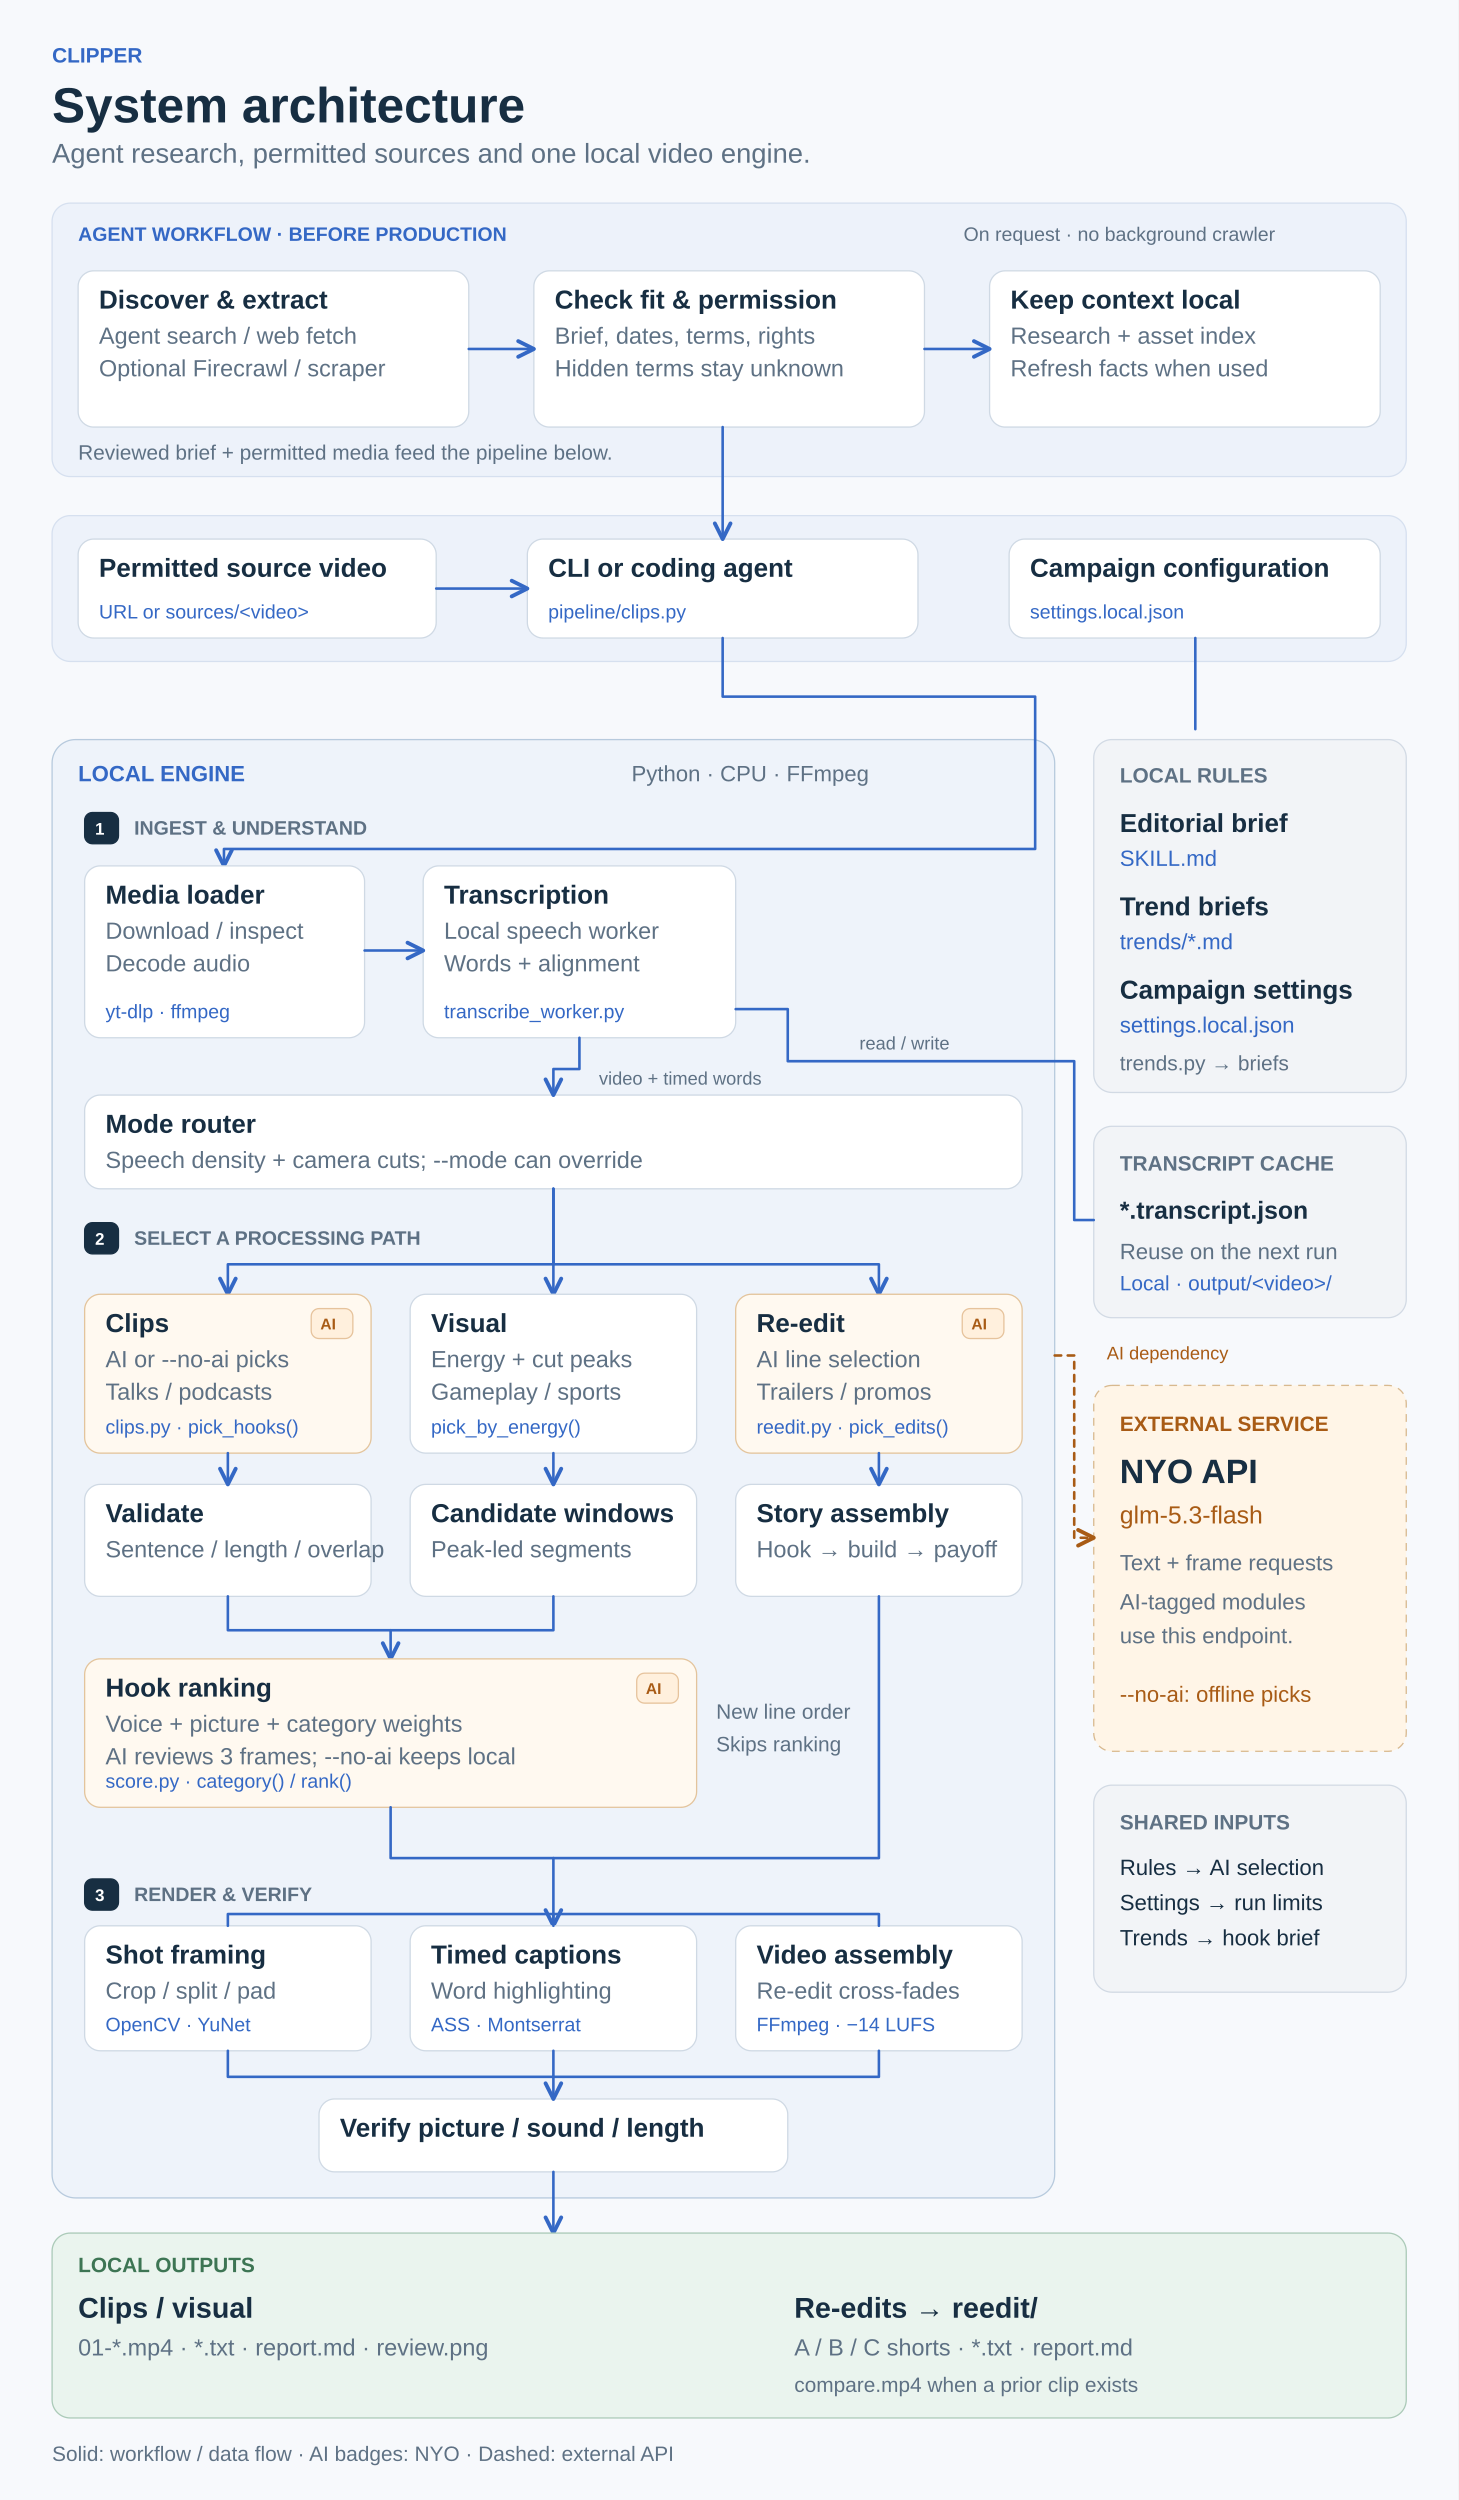
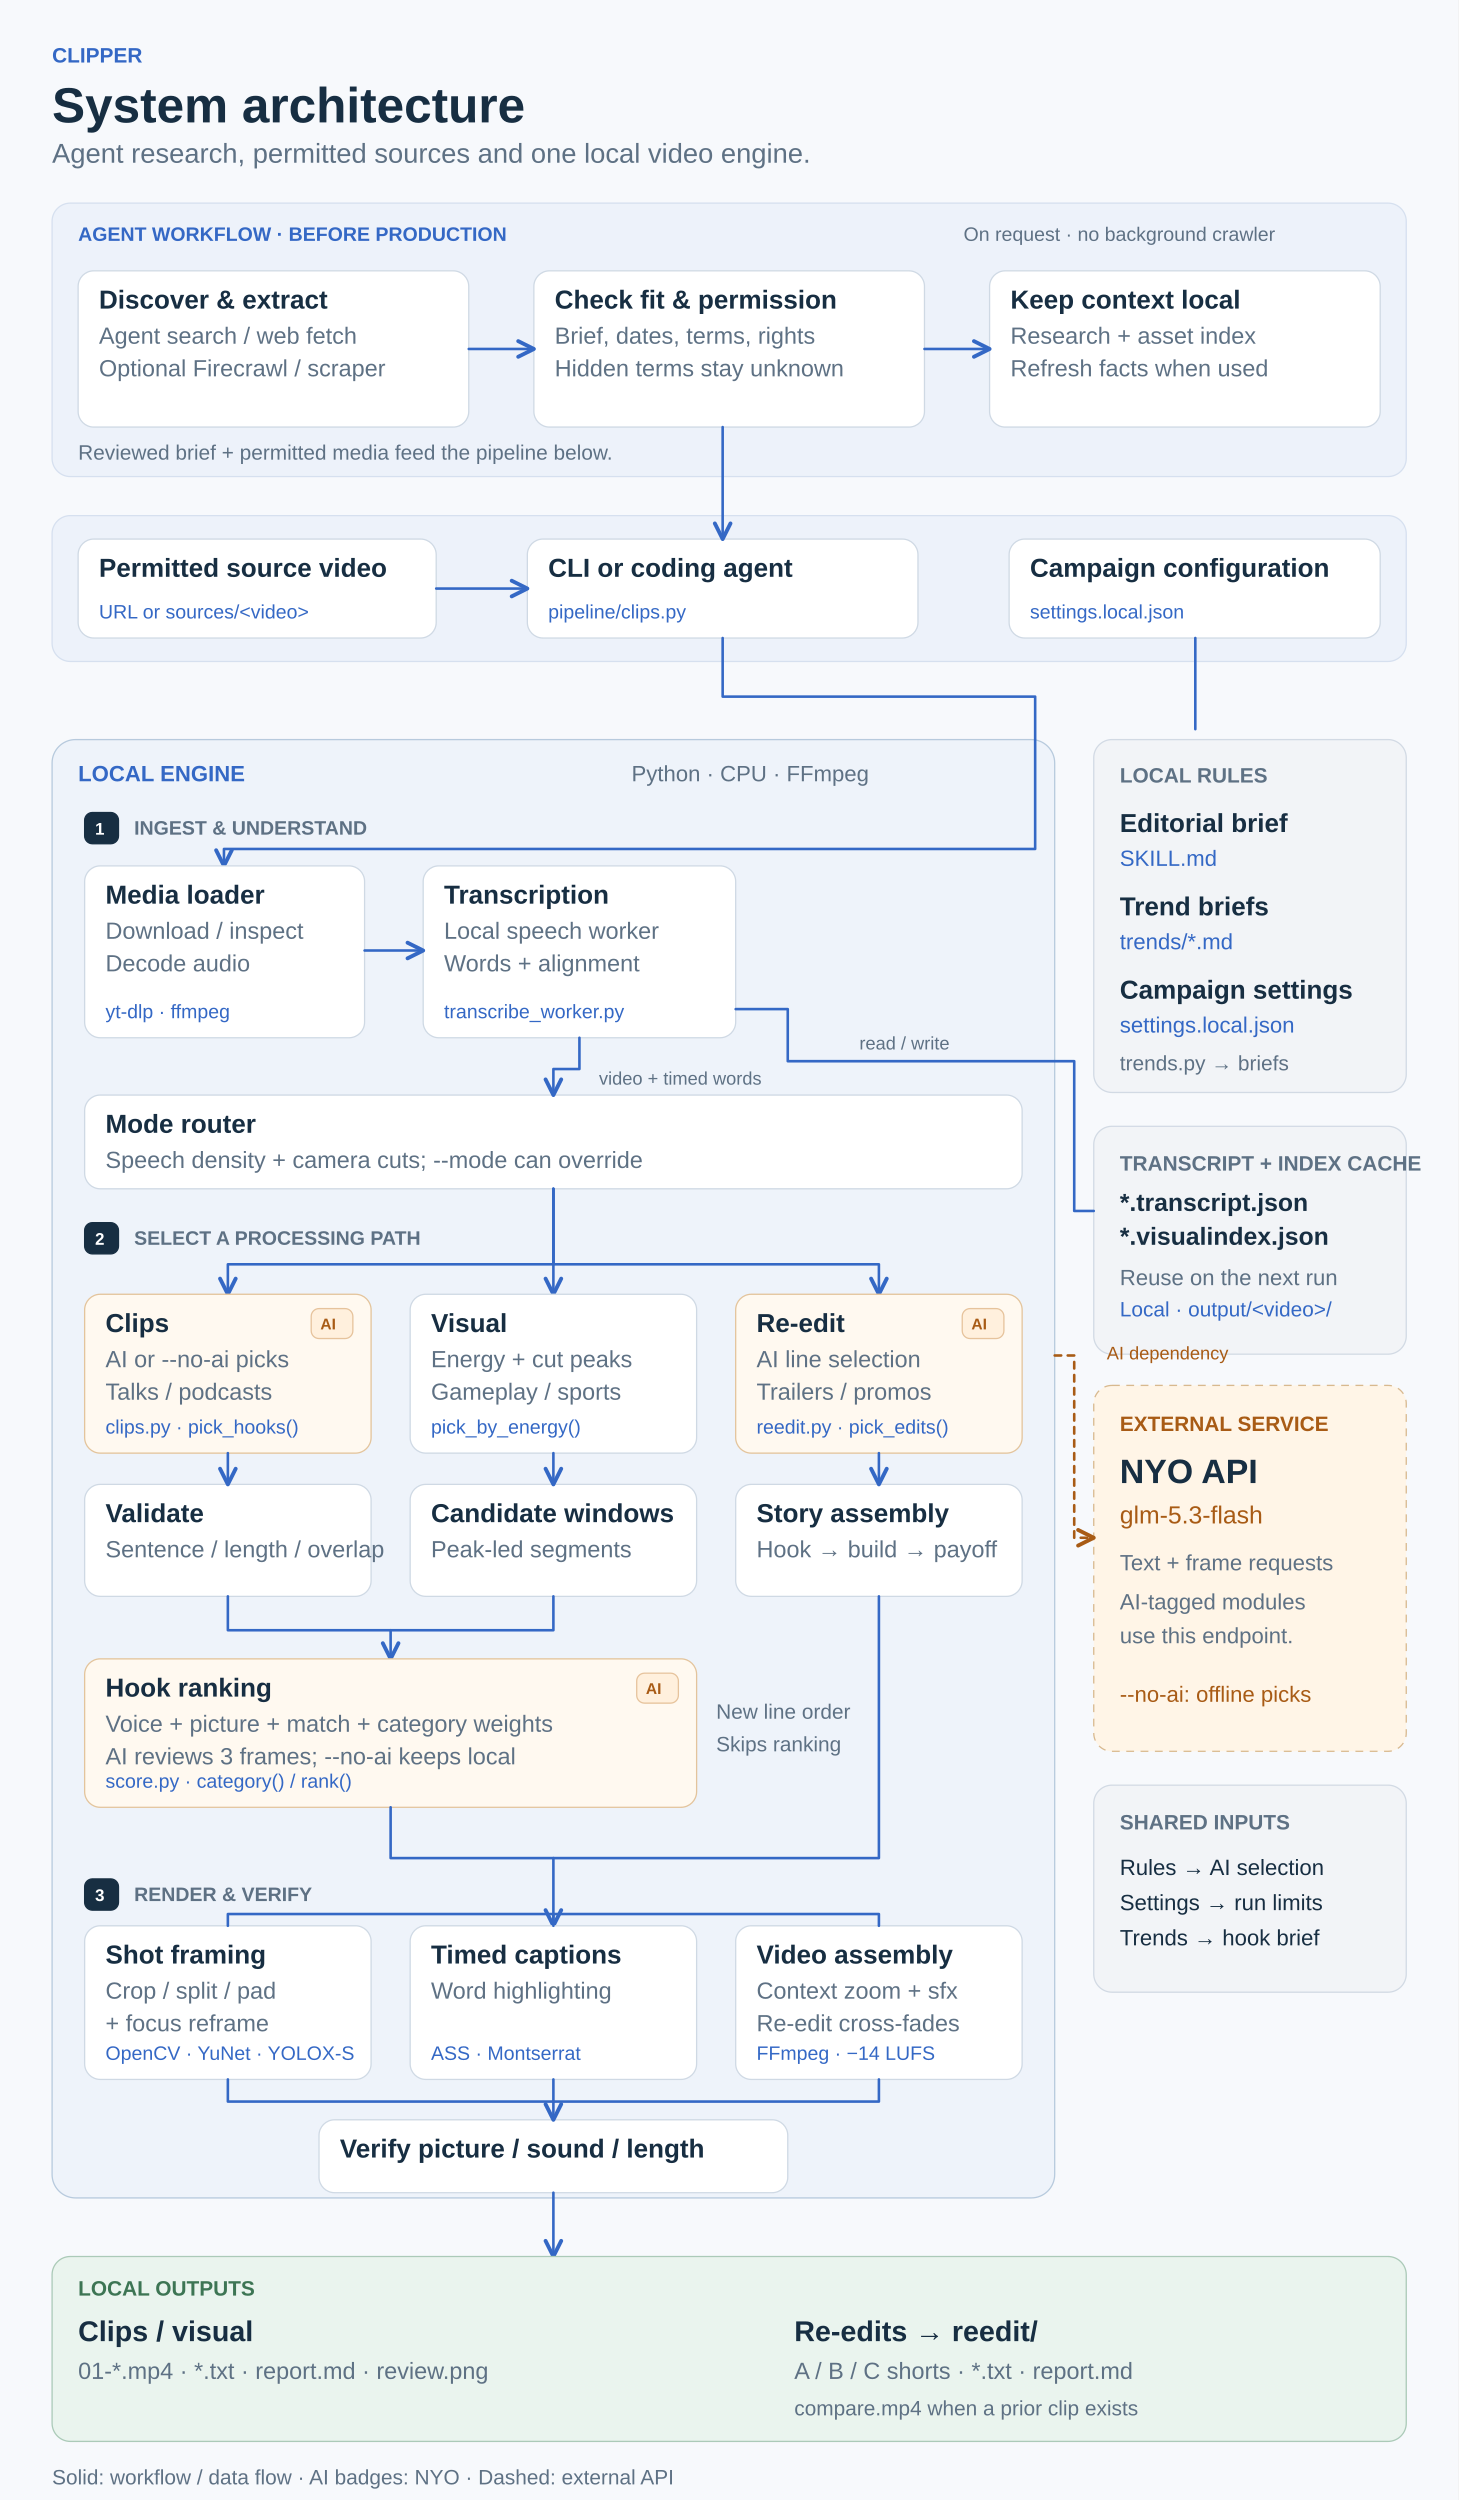
<svg xmlns="http://www.w3.org/2000/svg" width="1120" height="1920" viewBox="0 0 1120 1920" role="img" aria-labelledby="title desc">
  <defs>
    <marker id="arrow" markerWidth="8" markerHeight="8" refX="7" refY="4" orient="auto-start-reverse">
      <path d="M1 1L7 4L1 7" fill="none" stroke="#3468C5" stroke-width="1.5" />
    </marker>
    <marker id="aiarrow" markerWidth="8" markerHeight="8" refX="7" refY="4" orient="auto-start-reverse">
      <path d="M1 1L7 4L1 7" fill="none" stroke="#A85B15" stroke-width="1.5" />
    </marker>
    <style>text{font-family:Arial,Helvetica,sans-serif;fill:#172E42}.small{fill:#5E7184}path,line{stroke-linejoin:round;stroke-linecap:round}</style>
  </defs>
  <rect width="1120" height="1920" fill="#F7F9FC" />
  <text x="40" y="48" font-size="16" font-weight="700" style="fill:#3468C5">CLIPPER</text>
  <text x="40" y="94" font-size="38" font-weight="700" style="fill:#172E42">System architecture</text>
  <text x="40" y="125" font-size="21" style="fill:#5E7184">Agent research, permitted sources and one local video engine.</text>
  <rect x="40" y="156" width="1040" height="210" rx="14" fill="#EDF2FA" stroke="#D6E0EF" />
  <text x="60" y="185" font-size="15" font-weight="700" style="fill:#3468C5">AGENT WORKFLOW · BEFORE PRODUCTION</text>
  <text x="740" y="185" font-size="15" style="fill:#5E7184">On request · no background crawler</text>
  <rect x="60" y="208" width="300" height="120" rx="12" fill="#FFFFFF" stroke="#CFD9E4" />
  <text x="76" y="237" font-size="20" font-weight="700" style="fill:#172E42">Discover &amp; extract</text>
  <text x="76" y="264" font-size="18" style="fill:#5E7184">Agent search / web fetch</text>
  <text x="76" y="289" font-size="18" style="fill:#5E7184">Optional Firecrawl / scraper</text>
  <rect x="410" y="208" width="300" height="120" rx="12" fill="#FFFFFF" stroke="#CFD9E4" />
  <text x="426" y="237" font-size="20" font-weight="700" style="fill:#172E42">Check fit &amp; permission</text>
  <text x="426" y="264" font-size="18" style="fill:#5E7184">Brief, dates, terms, rights</text>
  <text x="426" y="289" font-size="18" style="fill:#5E7184">Hidden terms stay unknown</text>
  <rect x="760" y="208" width="300" height="120" rx="12" fill="#FFFFFF" stroke="#CFD9E4" />
  <text x="776" y="237" font-size="20" font-weight="700" style="fill:#172E42">Keep context local</text>
  <text x="776" y="264" font-size="18" style="fill:#5E7184">Research + asset index</text>
  <text x="776" y="289" font-size="18" style="fill:#5E7184">Refresh facts when used</text>
  <path d="M360 268 L410 268" fill="none" stroke="#3468C5" stroke-width="2" marker-end="url(#arrow)" />
  <path d="M710 268 L760 268" fill="none" stroke="#3468C5" stroke-width="2" marker-end="url(#arrow)" />
  <text x="60" y="353" font-size="16" style="fill:#5E7184">Reviewed brief + permitted media feed the pipeline below.</text>
  <g transform="translate(0 240)">
    <rect x="40" y="156" width="1040" height="112" rx="14" fill="#EDF2FA" stroke="#D6E0EF" />
    <rect x="60" y="174" width="275" height="76" rx="12" fill="#FFFFFF" stroke="#CFD9E4" />
    <text x="76" y="203" font-size="20" font-weight="700" style="fill:#172E42">Permitted source video</text>
    <text x="76" y="235" font-size="15" style="fill:#3468C5">URL or sources/&lt;video&gt;</text>
    <rect x="405" y="174" width="300" height="76" rx="12" fill="#FFFFFF" stroke="#CFD9E4" />
    <text x="421" y="203" font-size="20" font-weight="700" style="fill:#172E42">CLI or coding agent</text>
    <text x="421" y="235" font-size="15" style="fill:#3468C5">pipeline/clips.py</text>
    <rect x="775" y="174" width="285" height="76" rx="12" fill="#FFFFFF" stroke="#CFD9E4" />
    <text x="791" y="203" font-size="20" font-weight="700" style="fill:#172E42">Campaign configuration</text>
    <text x="791" y="235" font-size="15" style="fill:#3468C5">settings.local.json</text>
    <path d="M335 212 L405 212" fill="none" stroke="#3468C5" stroke-width="2" marker-end="url(#arrow)" />
    <path d="M555 88 L555 174" fill="none" stroke="#3468C5" stroke-width="2" marker-end="url(#arrow)" />
    <path d="M918 250 L918 320" fill="none" stroke="#3468C5" stroke-width="2" />
    <rect x="40" y="328" width="770" height="1120" rx="18" fill="#EEF3FA" stroke="#B7CADD" />
    <text x="60" y="360" font-size="17" font-weight="700" style="fill:#3468C5">LOCAL ENGINE</text>
    <text x="485" y="360" font-size="17" style="fill:#5E7184">Python · CPU · FFmpeg</text>
    <rect x="65" y="384" width="26" height="24" rx="6" fill="#172E42" stroke="#172E42" />
    <text x="73" y="401" font-size="13" font-weight="700" style="fill:#FFFFFF">1</text>
    <text x="103" y="401" font-size="15" font-weight="700" style="fill:#5E7184">INGEST &amp; UNDERSTAND</text>
    <path d="M555 250 L555 295 L795 295 L795 412 L172 412 L172 425" fill="none" stroke="#3468C5" stroke-width="2" marker-end="url(#arrow)" />
    <rect x="65" y="425" width="215" height="132" rx="12" fill="#FFFFFF" stroke="#CFD9E4" />
    <text x="81" y="454" font-size="20" font-weight="700" style="fill:#172E42">Media loader</text>
    <text x="81" y="481" font-size="18" style="fill:#5E7184">Download / inspect</text>
    <text x="81" y="506" font-size="18" style="fill:#5E7184">Decode audio</text>
    <text x="81" y="542" font-size="15" style="fill:#3468C5">yt-dlp · ffmpeg</text>
    <rect x="325" y="425" width="240" height="132" rx="12" fill="#FFFFFF" stroke="#CFD9E4" />
    <text x="341" y="454" font-size="20" font-weight="700" style="fill:#172E42">Transcription</text>
    <text x="341" y="481" font-size="18" style="fill:#5E7184">Local speech worker</text>
    <text x="341" y="506" font-size="18" style="fill:#5E7184">Words + alignment</text>
    <text x="341" y="542" font-size="15" style="fill:#3468C5">transcribe_worker.py</text>
    <path d="M280 490 L325 490" fill="none" stroke="#3468C5" stroke-width="2" marker-end="url(#arrow)" />
    <rect x="65" y="601" width="720" height="72" rx="12" fill="#FFFFFF" stroke="#CFD9E4" />
    <text x="81" y="630" font-size="20" font-weight="700" style="fill:#172E42">Mode router</text>
    <text x="81" y="657" font-size="18" style="fill:#5E7184">Speech density + camera cuts; --mode can override</text>
    <path d="M445 557 L445 581 L425 581 L425 601" fill="none" stroke="#3468C5" stroke-width="2" marker-end="url(#arrow)" />
    <text x="460" y="593" font-size="14" style="fill:#5E7184">video + timed words</text>
    <rect x="840" y="328" width="240" height="271" rx="14" fill="#F2F4F7" stroke="#D2DAE4" />
    <text x="860" y="361" font-size="16" font-weight="700" style="fill:#5E7184">LOCAL RULES</text>
    <text x="860" y="399" font-size="20" font-weight="700" style="fill:#172E42">Editorial brief</text>
    <text x="860" y="425" font-size="17" style="fill:#3468C5">SKILL.md</text>
    <text x="860" y="463" font-size="20" font-weight="700" style="fill:#172E42">Trend briefs</text>
    <text x="860" y="489" font-size="17" style="fill:#3468C5">trends/*.md</text>
    <text x="860" y="527" font-size="20" font-weight="700" style="fill:#172E42">Campaign settings</text>
    <text x="860" y="553" font-size="17" style="fill:#3468C5">settings.local.json</text>
    <text x="860" y="582" font-size="16" style="fill:#5E7184">trends.py → briefs</text>
-     <rect x="840" y="625" width="240" height="147" rx="14" fill="#F2F4F7" stroke="#D2DAE4" />
-     <text x="860" y="659" font-size="16" font-weight="700" style="fill:#5E7184">TRANSCRIPT CACHE</text>
-     <text x="860" y="696" font-size="19" font-weight="700" style="fill:#172E42">*.transcript.json</text>
-     <text x="860" y="727" font-size="17" style="fill:#5E7184">Reuse on the next run</text>
-     <text x="860" y="751" font-size="16" style="fill:#3468C5">Local · output/&lt;video&gt;/</text>
-     <path d="M565 535 L605 535 L605 575 L825 575 L825 697 L840 697" fill="none" stroke="#3468C5" stroke-width="2" />
+     <rect x="840" y="625" width="240" height="175" rx="14" fill="#F2F4F7" stroke="#D2DAE4" />
+     <text x="860" y="659" font-size="16" font-weight="700" style="fill:#5E7184">TRANSCRIPT + INDEX CACHE</text>
+     <text x="860" y="690" font-size="19" font-weight="700" style="fill:#172E42">*.transcript.json</text>
+     <text x="860" y="716" font-size="19" font-weight="700" style="fill:#172E42">*.visualindex.json</text>
+     <text x="860" y="747" font-size="17" style="fill:#5E7184">Reuse on the next run</text>
+     <text x="860" y="771" font-size="16" style="fill:#3468C5">Local · output/&lt;video&gt;/</text>
+     <path d="M565 535 L605 535 L605 575 L825 575 L825 690 L840 690" fill="none" stroke="#3468C5" stroke-width="2" />
    <text x="660" y="566" font-size="14" style="fill:#5E7184">read / write</text>
    <rect x="65" y="699" width="26" height="24" rx="6" fill="#172E42" stroke="#172E42" />
    <text x="73" y="716" font-size="13" font-weight="700" style="fill:#FFFFFF">2</text>
    <text x="103" y="716" font-size="15" font-weight="700" style="fill:#5E7184">SELECT A PROCESSING PATH</text>
    <path d="M425 673 L425 731 L175 731 L175 754" fill="none" stroke="#3468C5" stroke-width="2" marker-end="url(#arrow)" />
    <path d="M425 673 L425 731 L425 731 L425 754" fill="none" stroke="#3468C5" stroke-width="2" marker-end="url(#arrow)" />
    <path d="M425 673 L425 731 L675 731 L675 754" fill="none" stroke="#3468C5" stroke-width="2" marker-end="url(#arrow)" />
    <rect x="65" y="754" width="220" height="122" rx="12" fill="#FFF9F0" stroke="#E3C49C" />
    <text x="81" y="783" font-size="20" font-weight="700" style="fill:#172E42">Clips</text>
    <rect x="239" y="765" width="32" height="23" rx="6" fill="#FFF0DD" stroke="#E6C39C" />
    <text x="246" y="781" font-size="12" font-weight="700" style="fill:#A85B15">AI</text>
    <text x="81" y="810" font-size="18" style="fill:#5E7184">AI or --no-ai picks</text>
    <text x="81" y="835" font-size="18" style="fill:#5E7184">Talks / podcasts</text>
    <text x="81" y="861" font-size="15" style="fill:#3468C5">clips.py · pick_hooks()</text>
    <rect x="315" y="754" width="220" height="122" rx="12" fill="#FFFFFF" stroke="#CFD9E4" />
    <text x="331" y="783" font-size="20" font-weight="700" style="fill:#172E42">Visual</text>
    <text x="331" y="810" font-size="18" style="fill:#5E7184">Energy + cut peaks</text>
    <text x="331" y="835" font-size="18" style="fill:#5E7184">Gameplay / sports</text>
    <text x="331" y="861" font-size="15" style="fill:#3468C5">pick_by_energy()</text>
    <rect x="565" y="754" width="220" height="122" rx="12" fill="#FFF9F0" stroke="#E3C49C" />
    <text x="581" y="783" font-size="20" font-weight="700" style="fill:#172E42">Re-edit</text>
    <rect x="739" y="765" width="32" height="23" rx="6" fill="#FFF0DD" stroke="#E6C39C" />
    <text x="746" y="781" font-size="12" font-weight="700" style="fill:#A85B15">AI</text>
    <text x="581" y="810" font-size="18" style="fill:#5E7184">AI line selection</text>
    <text x="581" y="835" font-size="18" style="fill:#5E7184">Trailers / promos</text>
    <text x="581" y="861" font-size="15" style="fill:#3468C5">reedit.py · pick_edits()</text>
    <rect x="65" y="900" width="220" height="86" rx="12" fill="#FFFFFF" stroke="#CFD9E4" />
    <text x="81" y="929" font-size="20" font-weight="700" style="fill:#172E42">Validate</text>
    <text x="81" y="956" font-size="18" style="fill:#5E7184">Sentence / length / overlap</text>
    <rect x="315" y="900" width="220" height="86" rx="12" fill="#FFFFFF" stroke="#CFD9E4" />
    <text x="331" y="929" font-size="20" font-weight="700" style="fill:#172E42">Candidate windows</text>
    <text x="331" y="956" font-size="18" style="fill:#5E7184">Peak-led segments</text>
    <rect x="565" y="900" width="220" height="86" rx="12" fill="#FFFFFF" stroke="#CFD9E4" />
    <text x="581" y="929" font-size="20" font-weight="700" style="fill:#172E42">Story assembly</text>
    <text x="581" y="956" font-size="18" style="fill:#5E7184">Hook → build → payoff</text>
    <path d="M175 876 L175 900" fill="none" stroke="#3468C5" stroke-width="2" marker-end="url(#arrow)" />
    <path d="M425 876 L425 900" fill="none" stroke="#3468C5" stroke-width="2" marker-end="url(#arrow)" />
    <path d="M675 876 L675 900" fill="none" stroke="#3468C5" stroke-width="2" marker-end="url(#arrow)" />
    <path d="M175 986 L175 1012 L300 1012 L300 1034" fill="none" stroke="#3468C5" stroke-width="2" marker-end="url(#arrow)" />
    <path d="M425 986 L425 1012 L300 1012" fill="none" stroke="#3468C5" stroke-width="2" />
    <rect x="65" y="1034" width="470" height="114" rx="12" fill="#FFF9F0" stroke="#E3C49C" />
    <text x="81" y="1063" font-size="20" font-weight="700" style="fill:#172E42">Hook ranking</text>
    <rect x="489" y="1045" width="32" height="23" rx="6" fill="#FFF0DD" stroke="#E6C39C" />
    <text x="496" y="1061" font-size="12" font-weight="700" style="fill:#A85B15">AI</text>
-     <text x="81" y="1090" font-size="18" style="fill:#5E7184">Voice + picture + category weights</text>
+     <text x="81" y="1090" font-size="18" style="fill:#5E7184">Voice + picture + match + category weights</text>
    <text x="81" y="1115" font-size="18" style="fill:#5E7184">AI reviews 3 frames; --no-ai keeps local</text>
    <text x="81" y="1133" font-size="15" style="fill:#3468C5">score.py · category() / rank()</text>
    <path d="M675 986 L675 1187 L425 1187" fill="none" stroke="#3468C5" stroke-width="2" />
    <text x="550" y="1080" font-size="16" style="fill:#5E7184">New line order</text>
    <text x="550" y="1105" font-size="16" style="fill:#5E7184">Skips ranking</text>
    <path d="M300 1148 L300 1187 L425 1187 L425 1239" fill="none" stroke="#3468C5" stroke-width="2" marker-end="url(#arrow)" />
    <rect x="840" y="824" width="240" height="281" rx="14" fill="#FFF5E7" stroke="#D8B98F" stroke-dasharray="6 5" />
    <text x="860" y="859" font-size="16" font-weight="700" style="fill:#A85B15">EXTERNAL SERVICE</text>
    <text x="860" y="899" font-size="26" font-weight="700" style="fill:#172E42">NYO API</text>
    <text x="860" y="930" font-size="19" style="fill:#A85B15">glm-5.3-flash</text>
    <text x="860" y="966" font-size="17" style="fill:#5E7184">Text + frame requests</text>
    <text x="860" y="996" font-size="17" style="fill:#5E7184">AI-tagged modules</text>
    <text x="860" y="1022" font-size="17" style="fill:#5E7184">use this endpoint.</text>
    <text x="860" y="1067" font-size="17" style="fill:#A85B15">--no-ai: offline picks</text>
    <path d="M810 801 L825 801 L825 941 L840 941" fill="none" stroke="#A85B15" stroke-width="2" stroke-dasharray="5 5" marker-end="url(#aiarrow)" />
    <text x="850" y="804" font-size="14" style="fill:#A85B15">AI dependency</text>
    <rect x="840" y="1131" width="240" height="159" rx="14" fill="#F2F4F7" stroke="#D2DAE4" />
    <text x="860" y="1165" font-size="16" font-weight="700" style="fill:#5E7184">SHARED INPUTS</text>
    <text x="860" y="1200" font-size="17" style="fill:#172E42">Rules → AI selection</text>
    <text x="860" y="1227" font-size="17" style="fill:#172E42">Settings → run limits</text>
    <text x="860" y="1254" font-size="17" style="fill:#172E42">Trends → hook brief</text>
    <rect x="65" y="1203" width="26" height="24" rx="6" fill="#172E42" stroke="#172E42" />
    <text x="73" y="1220" font-size="13" font-weight="700" style="fill:#FFFFFF">3</text>
    <text x="103" y="1220" font-size="15" font-weight="700" style="fill:#5E7184">RENDER &amp; VERIFY</text>
-     <rect x="65" y="1239" width="220" height="96" rx="12" fill="#FFFFFF" stroke="#CFD9E4" />
+     <rect x="65" y="1239" width="220" height="118" rx="12" fill="#FFFFFF" stroke="#CFD9E4" />
    <text x="81" y="1268" font-size="20" font-weight="700" style="fill:#172E42">Shot framing</text>
    <text x="81" y="1295" font-size="18" style="fill:#5E7184">Crop / split / pad</text>
-     <text x="81" y="1320" font-size="15" style="fill:#3468C5">OpenCV · YuNet</text>
-     <rect x="315" y="1239" width="220" height="96" rx="12" fill="#FFFFFF" stroke="#CFD9E4" />
+     <text x="81" y="1320" font-size="18" style="fill:#5E7184">+ focus reframe</text>
+     <text x="81" y="1342" font-size="15" style="fill:#3468C5">OpenCV · YuNet · YOLOX-S</text>
+     <rect x="315" y="1239" width="220" height="118" rx="12" fill="#FFFFFF" stroke="#CFD9E4" />
    <text x="331" y="1268" font-size="20" font-weight="700" style="fill:#172E42">Timed captions</text>
    <text x="331" y="1295" font-size="18" style="fill:#5E7184">Word highlighting</text>
-     <text x="331" y="1320" font-size="15" style="fill:#3468C5">ASS · Montserrat</text>
-     <rect x="565" y="1239" width="220" height="96" rx="12" fill="#FFFFFF" stroke="#CFD9E4" />
+     <text x="331" y="1342" font-size="15" style="fill:#3468C5">ASS · Montserrat</text>
+     <rect x="565" y="1239" width="220" height="118" rx="12" fill="#FFFFFF" stroke="#CFD9E4" />
    <text x="581" y="1268" font-size="20" font-weight="700" style="fill:#172E42">Video assembly</text>
-     <text x="581" y="1295" font-size="18" style="fill:#5E7184">Re-edit cross-fades</text>
-     <text x="581" y="1320" font-size="15" style="fill:#3468C5">FFmpeg · −14 LUFS</text>
+     <text x="581" y="1295" font-size="18" style="fill:#5E7184">Context zoom + sfx</text>
+     <text x="581" y="1320" font-size="18" style="fill:#5E7184">Re-edit cross-fades</text>
+     <text x="581" y="1342" font-size="15" style="fill:#3468C5">FFmpeg · −14 LUFS</text>
    <path d="M425 1239 L425 1230 L175 1230 L175 1239" fill="none" stroke="#3468C5" stroke-width="2" />
    <path d="M425 1230 L675 1230 L675 1239" fill="none" stroke="#3468C5" stroke-width="2" />
-     <path d="M175 1335 L175 1355 L425 1355" fill="none" stroke="#3468C5" stroke-width="2" />
-     <path d="M425 1335 L425 1355 L425 1355" fill="none" stroke="#3468C5" stroke-width="2" />
-     <path d="M675 1335 L675 1355 L425 1355" fill="none" stroke="#3468C5" stroke-width="2" />
-     <rect x="245" y="1372" width="360" height="56" rx="12" fill="#FFFFFF" stroke="#CFD9E4" />
-     <text x="261" y="1401" font-size="20" font-weight="700" style="fill:#172E42">Verify picture / sound / length</text>
-     <path d="M425 1355 L425 1372" fill="none" stroke="#3468C5" stroke-width="2" marker-end="url(#arrow)" />
-     <path d="M425 1428 L425 1475" fill="none" stroke="#3468C5" stroke-width="2" marker-end="url(#arrow)" />
-     <rect x="40" y="1475" width="1040" height="142" rx="14" fill="#EAF4EE" stroke="#ABCAB8" />
-     <text x="60" y="1505" font-size="16" font-weight="700" style="fill:#3D7554">LOCAL OUTPUTS</text>
-     <text x="60" y="1540" font-size="22" font-weight="700" style="fill:#172E42">Clips / visual</text>
-     <text x="60" y="1569" font-size="18" style="fill:#5E7184">01-*.mp4 · *.txt · report.md · review.png</text>
-     <text x="610" y="1540" font-size="22" font-weight="700" style="fill:#172E42">Re-edits → reedit/</text>
-     <text x="610" y="1569" font-size="18" style="fill:#5E7184">A / B / C shorts · *.txt · report.md</text>
-     <text x="610" y="1597" font-size="16" style="fill:#5E7184">compare.mp4 when a prior clip exists</text>
-     <text x="40" y="1650" font-size="16" style="fill:#5E7184">Solid: workflow / data flow · AI badges: NYO · Dashed: external API</text>
+     <path d="M175 1357 L175 1374 L425 1374" fill="none" stroke="#3468C5" stroke-width="2" />
+     <path d="M425 1357 L425 1374 L425 1374" fill="none" stroke="#3468C5" stroke-width="2" />
+     <path d="M675 1357 L675 1374 L425 1374" fill="none" stroke="#3468C5" stroke-width="2" />
+     <rect x="245" y="1388" width="360" height="56" rx="12" fill="#FFFFFF" stroke="#CFD9E4" />
+     <text x="261" y="1417" font-size="20" font-weight="700" style="fill:#172E42">Verify picture / sound / length</text>
+     <path d="M425 1374 L425 1388" fill="none" stroke="#3468C5" stroke-width="2" marker-end="url(#arrow)" />
+     <path d="M425 1444 L425 1493" fill="none" stroke="#3468C5" stroke-width="2" marker-end="url(#arrow)" />
+     <rect x="40" y="1493" width="1040" height="142" rx="14" fill="#EAF4EE" stroke="#ABCAB8" />
+     <text x="60" y="1523" font-size="16" font-weight="700" style="fill:#3D7554">LOCAL OUTPUTS</text>
+     <text x="60" y="1558" font-size="22" font-weight="700" style="fill:#172E42">Clips / visual</text>
+     <text x="60" y="1587" font-size="18" style="fill:#5E7184">01-*.mp4 · *.txt · report.md · review.png</text>
+     <text x="610" y="1558" font-size="22" font-weight="700" style="fill:#172E42">Re-edits → reedit/</text>
+     <text x="610" y="1587" font-size="18" style="fill:#5E7184">A / B / C shorts · *.txt · report.md</text>
+     <text x="610" y="1615" font-size="16" style="fill:#5E7184">compare.mp4 when a prior clip exists</text>
+     <text x="40" y="1668" font-size="16" style="fill:#5E7184">Solid: workflow / data flow · AI badges: NYO · Dashed: external API</text>
  </g>
</svg>
